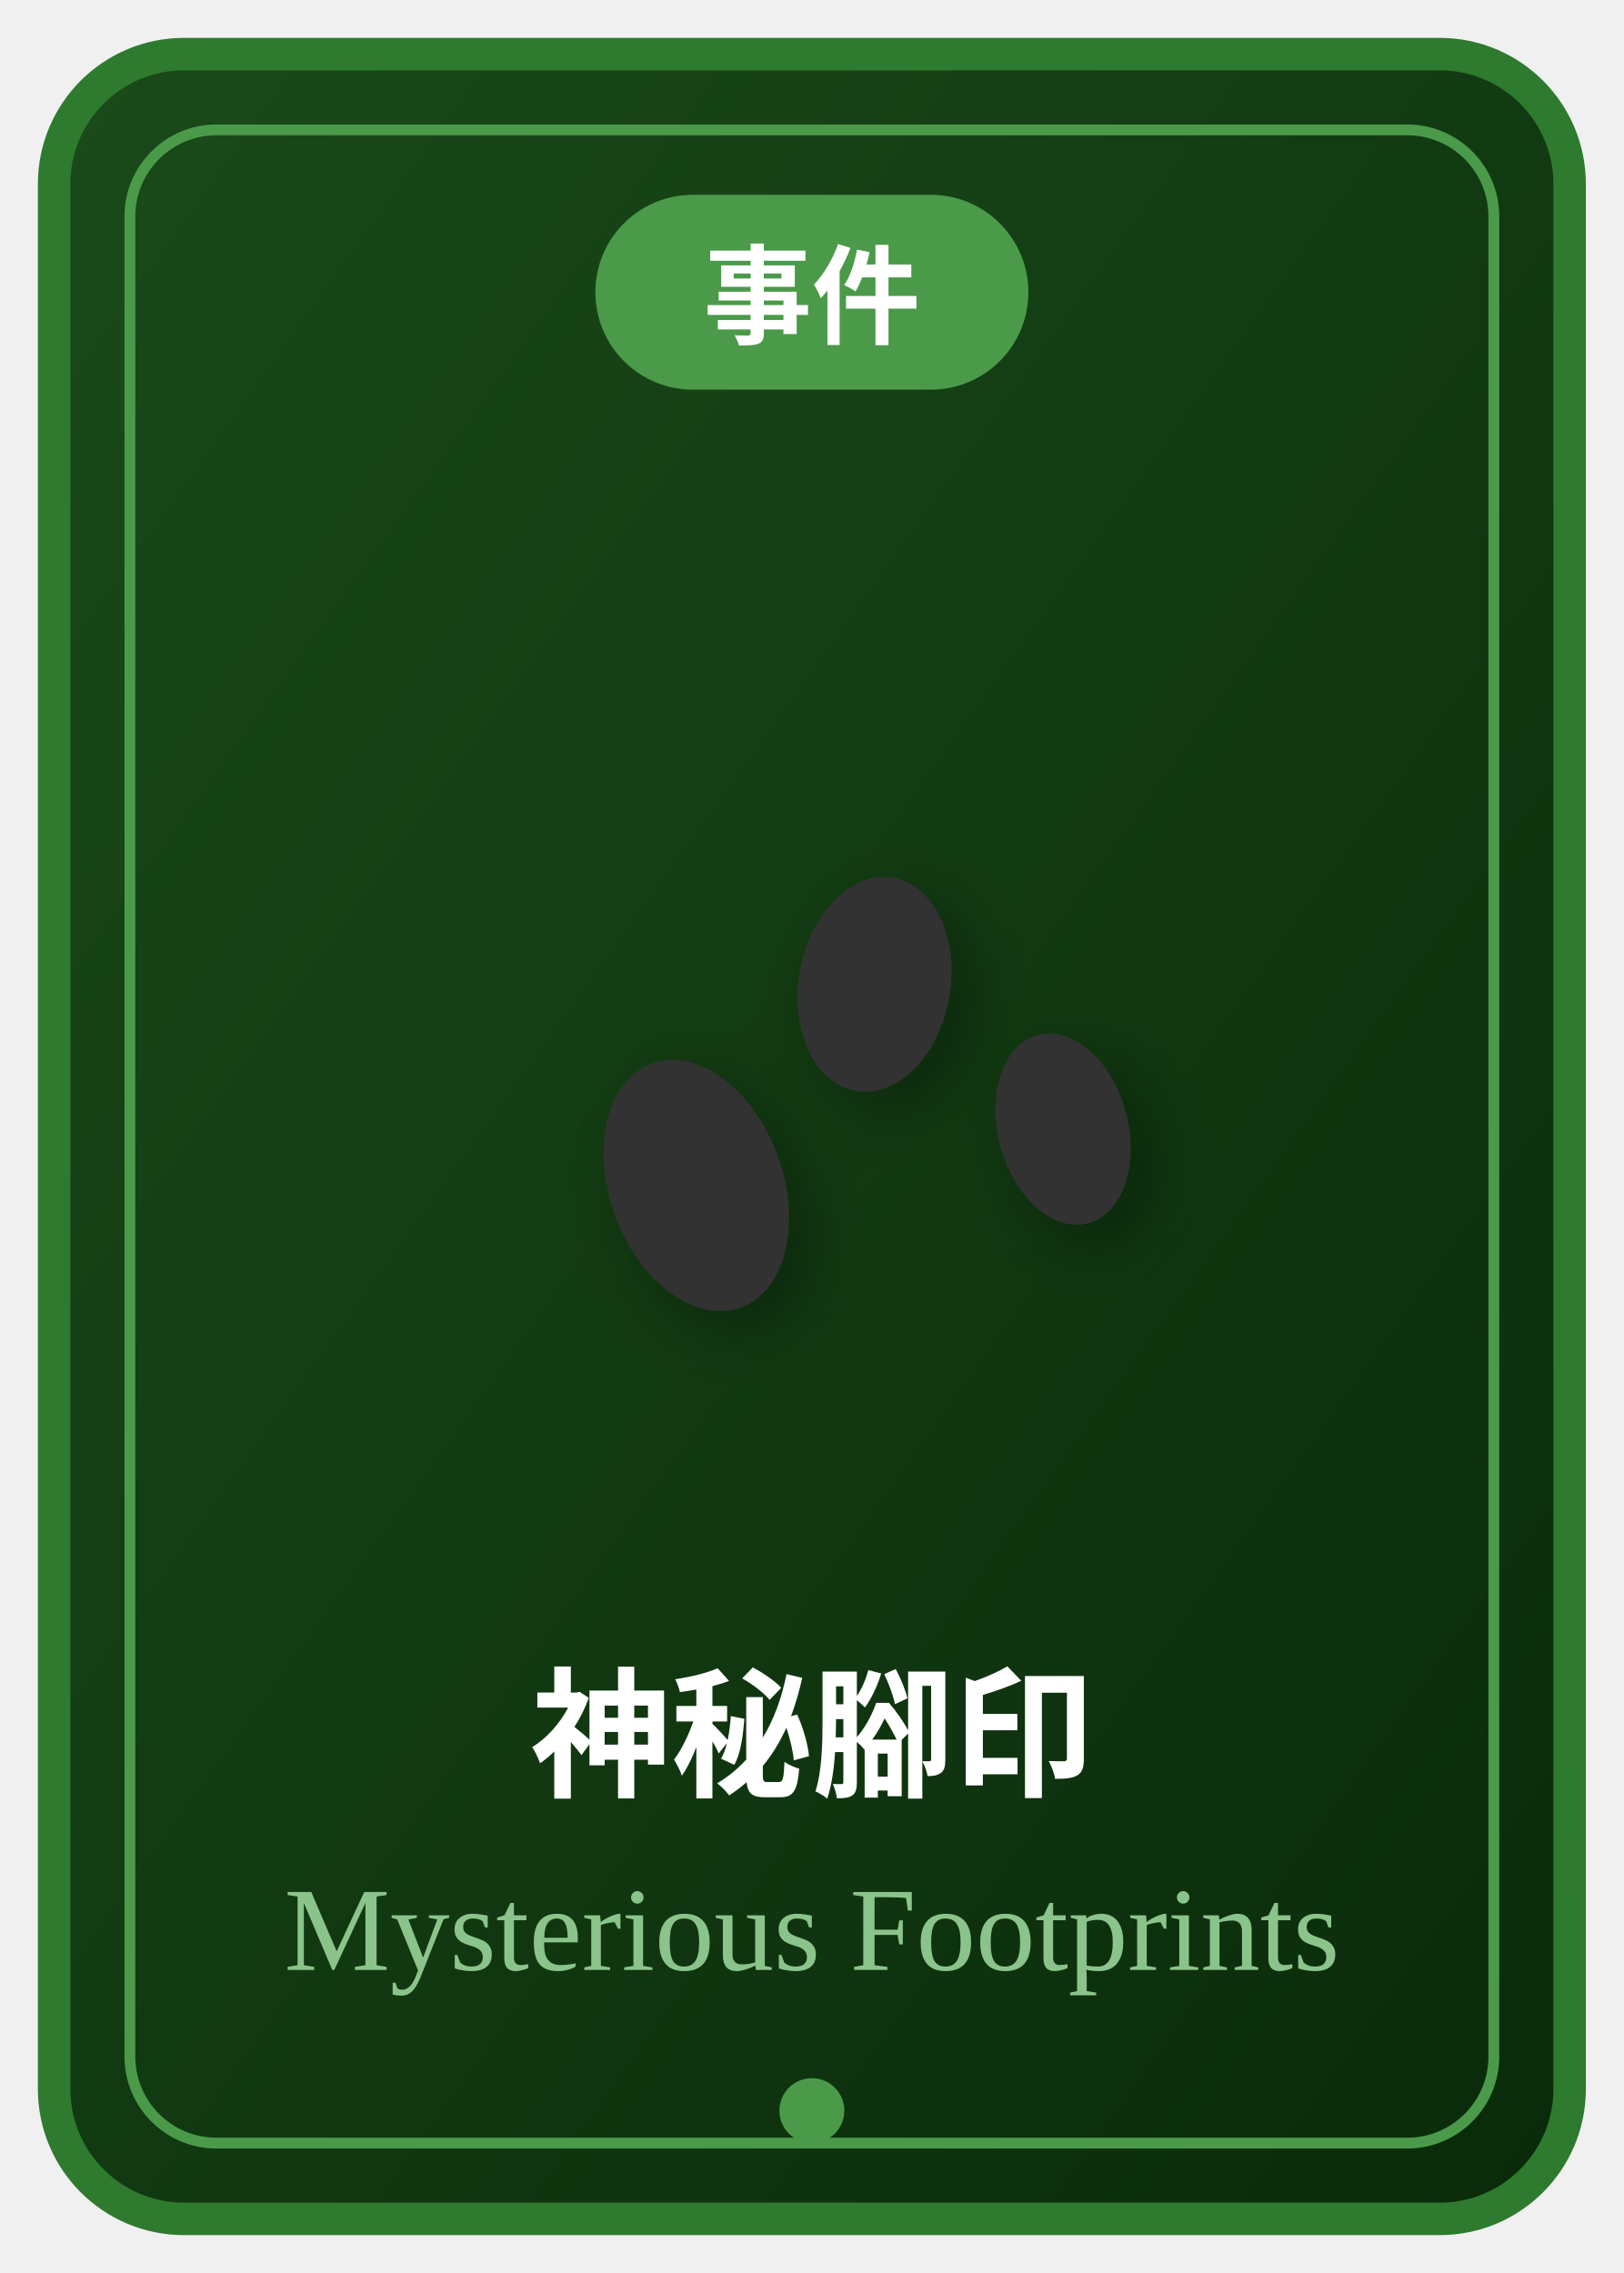
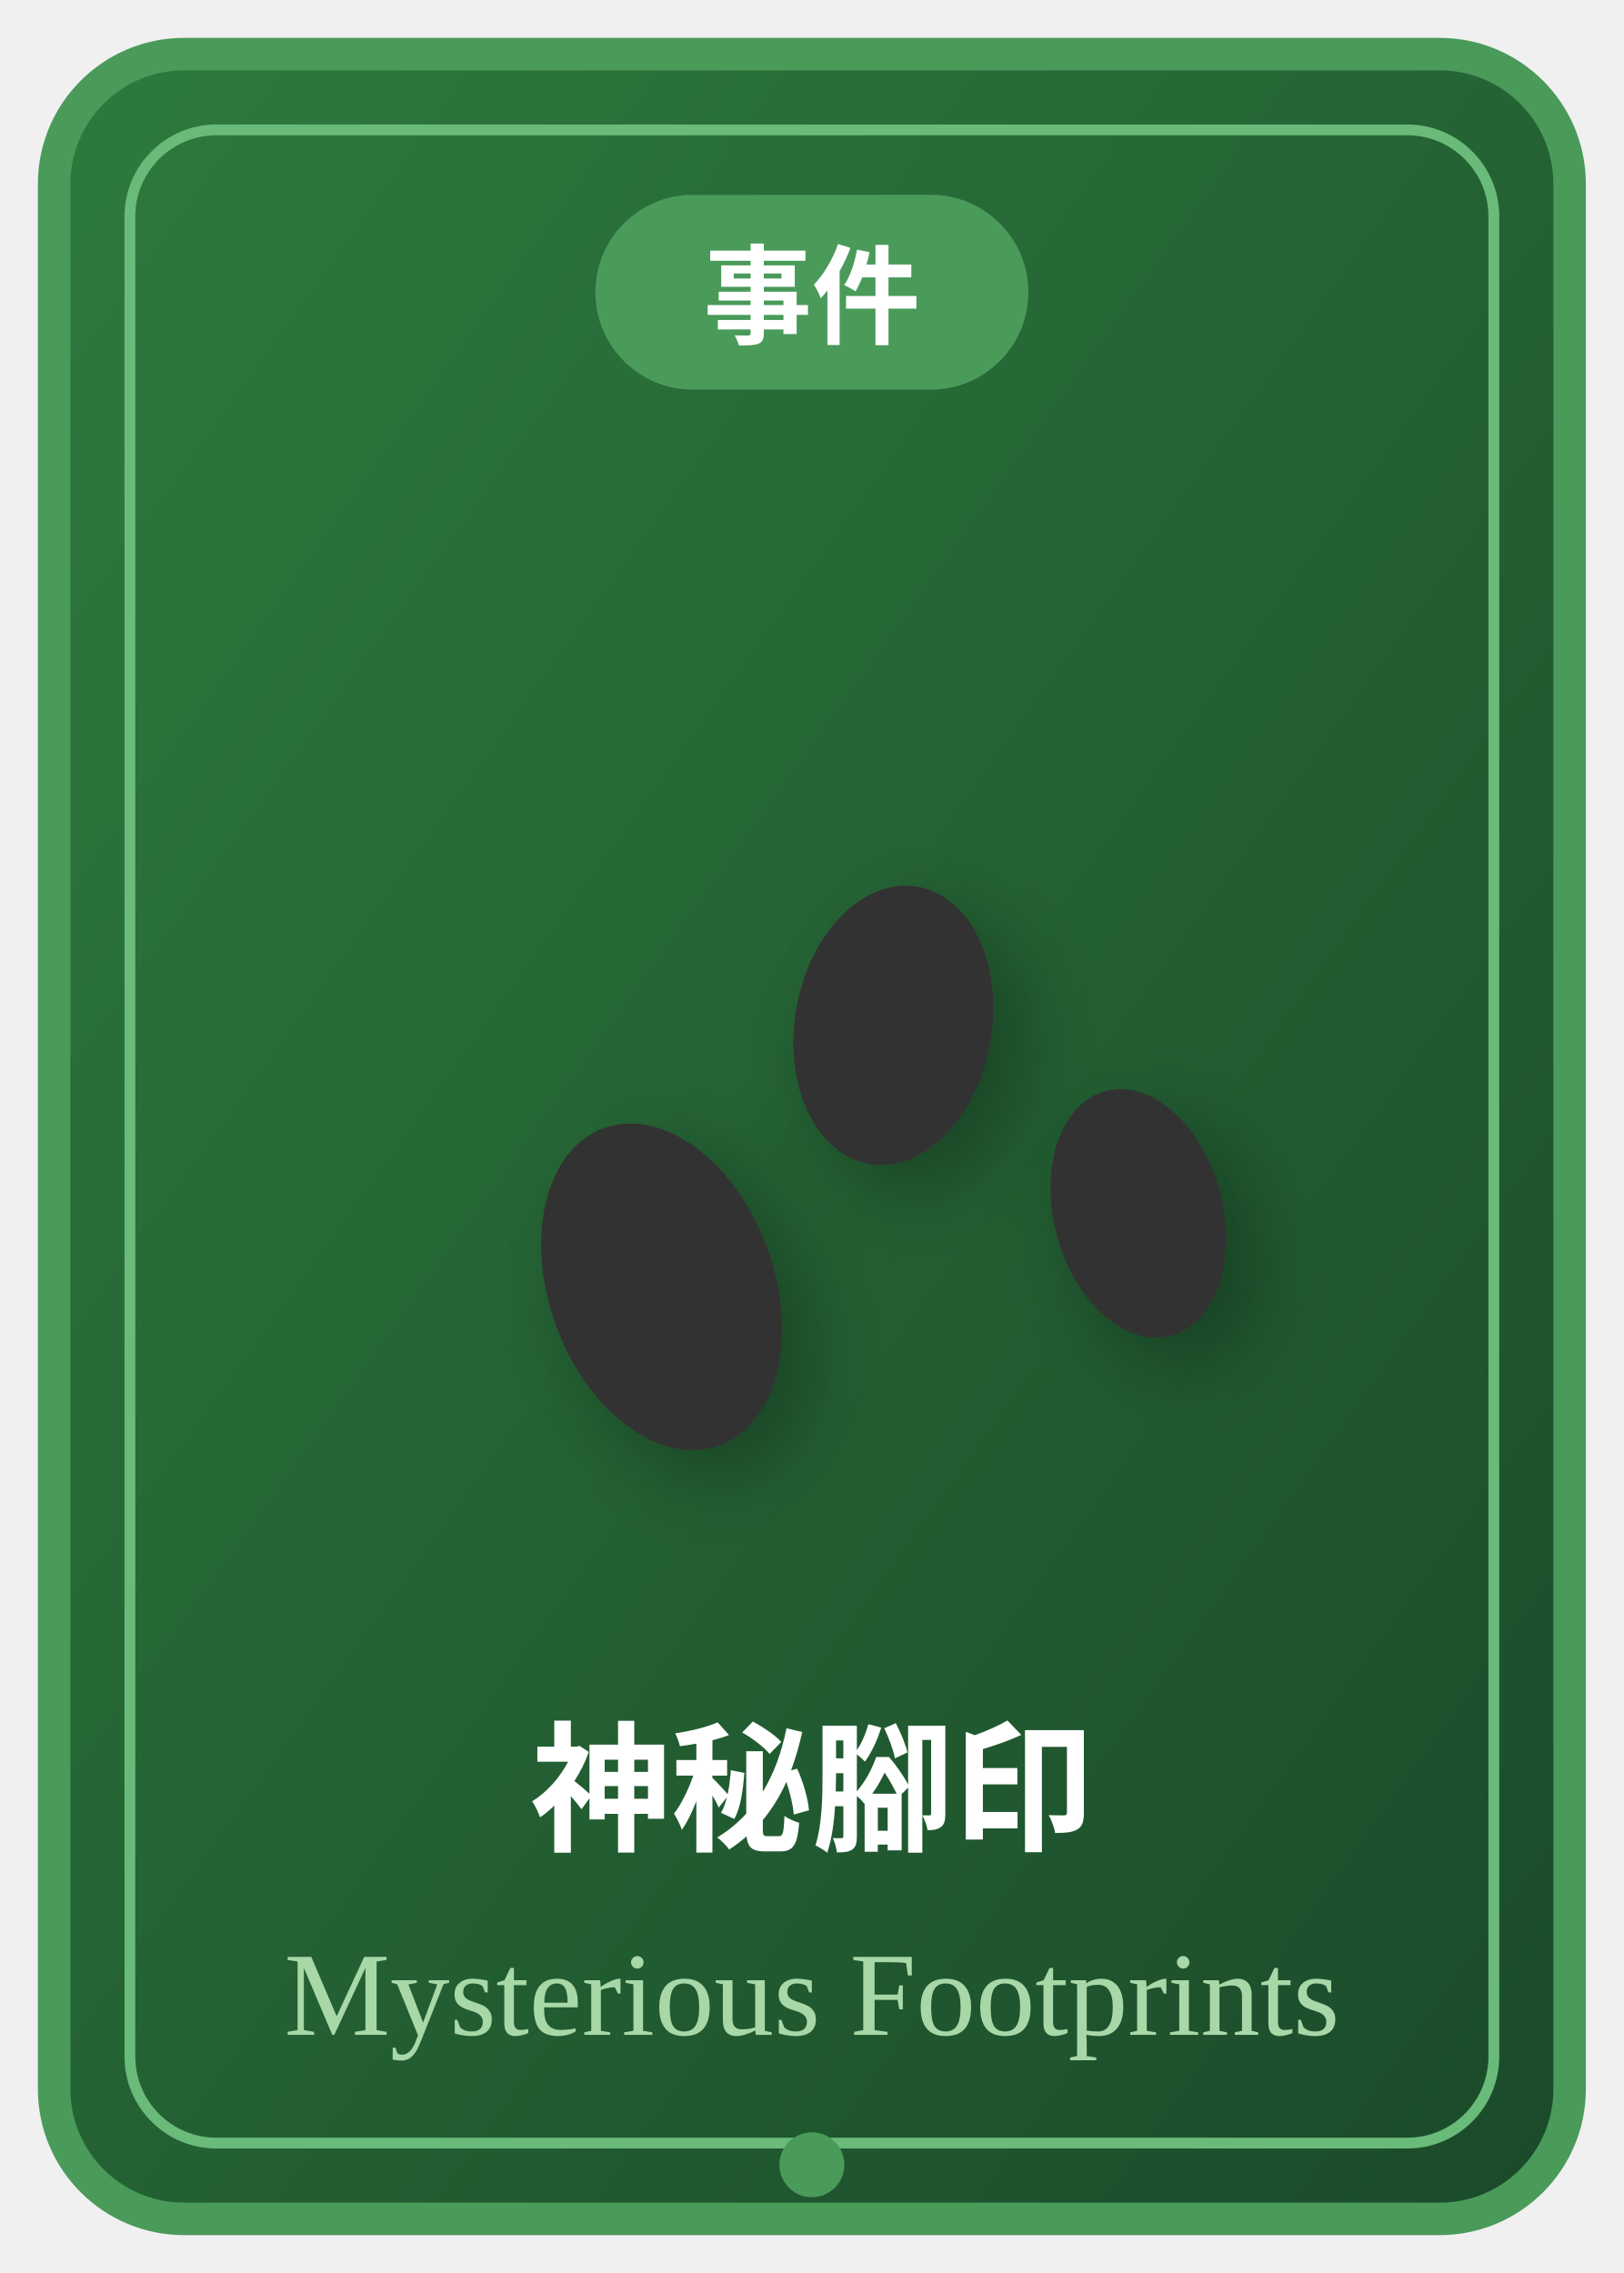
<svg xmlns="http://www.w3.org/2000/svg" viewBox="0 0 150 210" width="150" height="210">
  <defs>
    <linearGradient id="cardBg" x1="0%" y1="0%" x2="100%" y2="100%">
-       <stop offset="0%" style="stop-color:#1A4A1A" />
-       <stop offset="100%" style="stop-color:#0A2A0A" />
+       <stop offset="0%" style="stop-color:#2E7A3E" />
+       <stop offset="100%" style="stop-color:#1A4A2A" />
    </linearGradient>
    <filter id="shadow">
      <feDropShadow dx="2" dy="2" stdDeviation="3" flood-opacity="0.3" />
    </filter>
  </defs>
-   <rect x="5" y="5" width="140" height="200" rx="12" fill="url(#cardBg)" stroke="#2E7A2E" stroke-width="3" />
-   <rect x="12" y="12" width="126" height="186" rx="8" fill="none" stroke="#4A9A4A" stroke-width="1" />
-   <rect x="55" y="18" width="40" height="18" rx="9" fill="#4A9A4A" />
+   <rect x="5" y="5" width="140" height="200" rx="12" fill="url(#cardBg)" stroke="#4A9A5A" stroke-width="3" />
+   <rect x="12" y="12" width="126" height="186" rx="8" fill="none" stroke="#6ABA7A" stroke-width="1" />
+   <rect x="55" y="18" width="40" height="18" rx="9" fill="#4A9A5A" />
  <text x="75" y="31" text-anchor="middle" font-size="10" fill="#FFF" font-weight="bold">事件</text>
-   <g transform="translate(75, 95)" filter="url(#shadow)">
+   <g transform="translate(75, 100) scale(1.3)" filter="url(#shadow)">
    <ellipse cx="-15" cy="10" rx="8" ry="12" fill="#333" transform="rotate(-20)" />
    <ellipse cx="5" cy="-5" rx="7" ry="10" fill="#333" transform="rotate(10)" />
    <ellipse cx="20" cy="15" rx="6" ry="9" fill="#333" transform="rotate(-15)" />
  </g>
-   <text x="75" y="165" text-anchor="middle" font-size="13" fill="#FFF" font-weight="bold">神秘腳印</text>
-   <text x="75" y="182" text-anchor="middle" font-size="11" fill="#8BC48B">Mysterious Footprints</text>
-   <circle cx="75" cy="195" r="3" fill="#4A9A4A" />
+   <text x="75" y="170" text-anchor="middle" font-size="13" fill="#FFF" font-weight="bold">神秘腳印</text>
+   <text x="75" y="188" text-anchor="middle" font-size="11" fill="#A8D8A8">Mysterious Footprints</text>
+   <circle cx="75" cy="200" r="3" fill="#4A9A5A" />
</svg>
